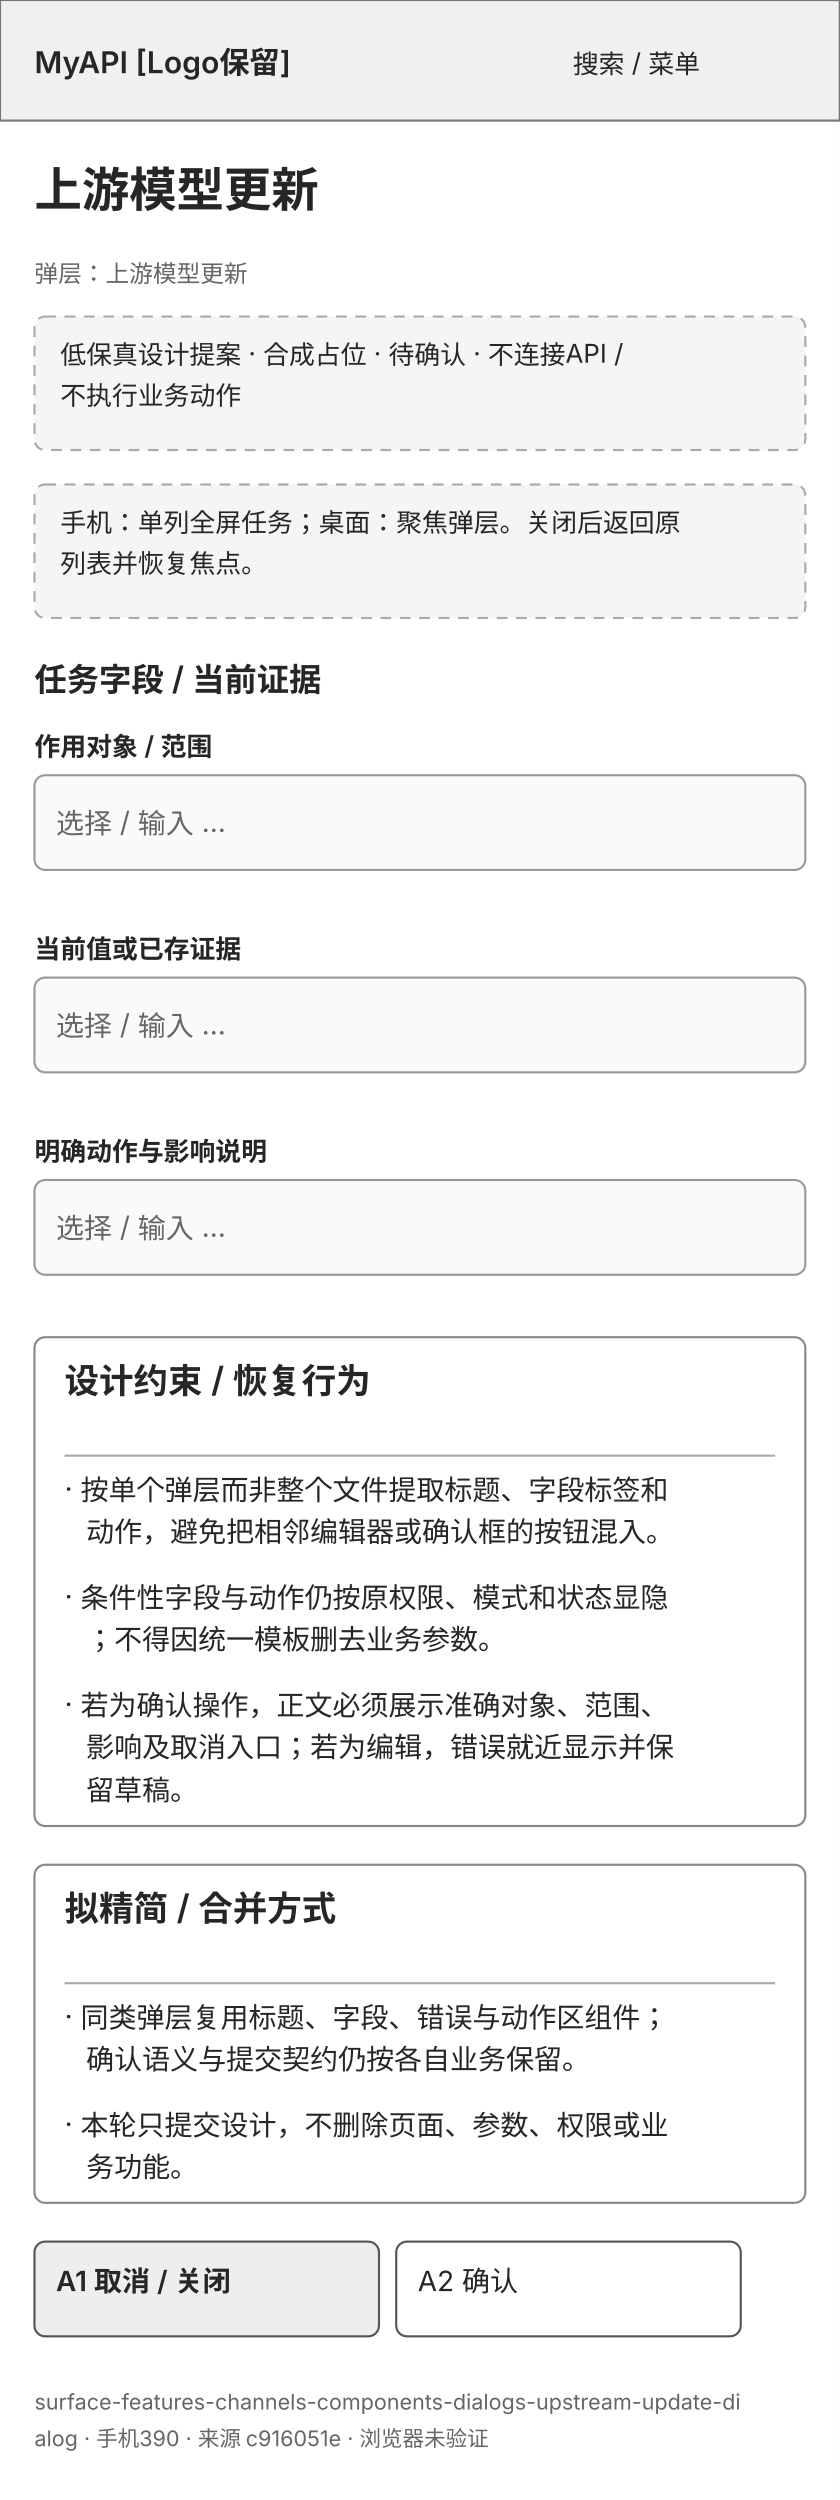
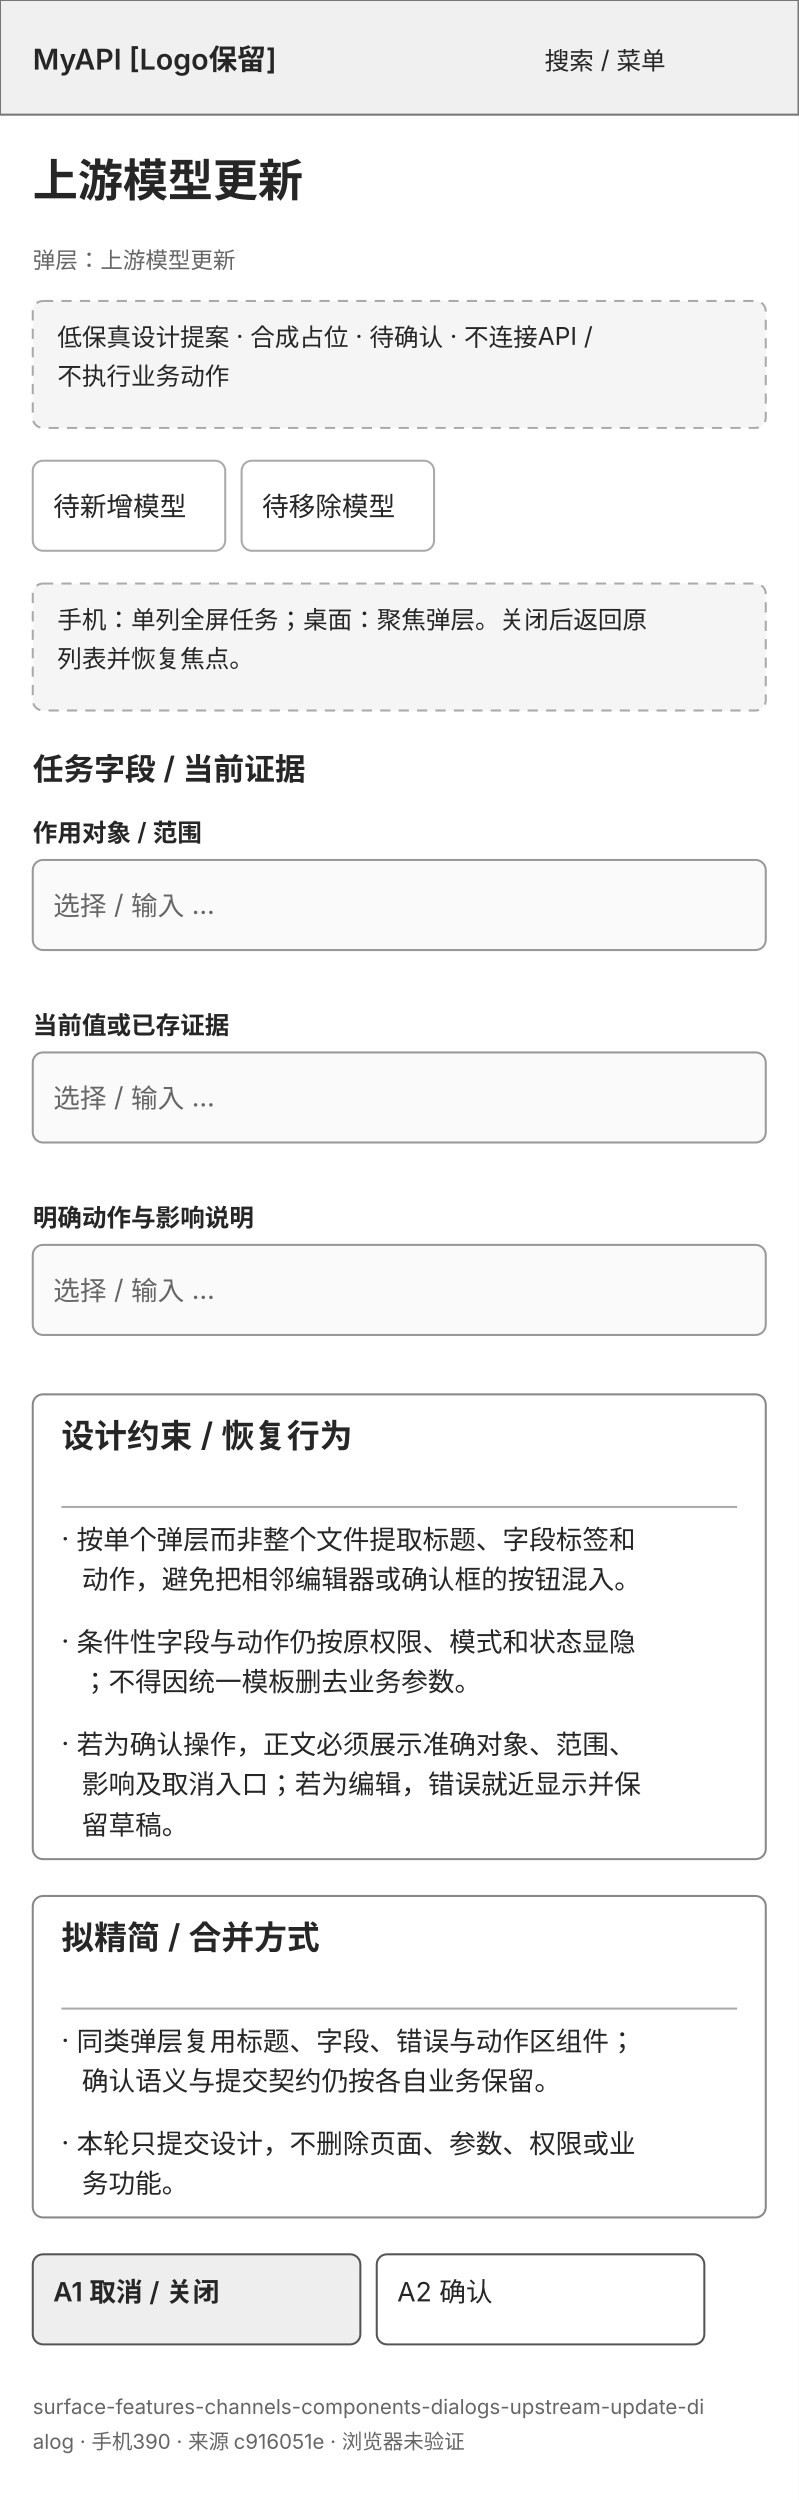
- <svg xmlns="http://www.w3.org/2000/svg" width="390" height="1161" viewBox="0 0 390 1161" role="img" aria-labelledby="title desc">
+ <svg xmlns="http://www.w3.org/2000/svg" width="390" height="1221" viewBox="0 0 390 1221" role="img" aria-labelledby="title desc">
  <rect width="100%" height="100%" fill="#ffffff" />
  <g font-family="system-ui, -apple-system, BlinkMacSystemFont, sans-serif">
    <rect x="0" y="0" width="390" height="56" rx="0" fill="#f0f0f0" stroke="#777777" />
    <text x="16" y="34" font-size="14" font-weight="600" fill="#262626">MyAPI  [Logo保留]</text>
    <text x="266" y="34" font-size="12" font-weight="normal" fill="#262626">搜索  /  菜单</text>
    <text x="16" y="96" font-size="22" font-weight="600" fill="#262626">上游模型更新</text>
    <text x="16" y="131" font-size="11" font-weight="normal" fill="#666666">弹层：上游模型更新</text>
    <rect x="16" y="147" width="358" height="62" rx="5" fill="#f5f5f5" stroke="#aaaaaa" stroke-dasharray="5 4" />
    <text x="28" y="169" font-size="12" font-weight="normal" fill="#262626">低保真设计提案 · 合成占位 · 待确认 · 不连接API / </text>
    <text x="28" y="188" font-size="12" font-weight="normal" fill="#262626">不执行业务动作</text>
-     <rect x="16" y="225" width="358" height="62" rx="5" fill="#f5f5f5" stroke="#aaaaaa" stroke-dasharray="5 4" />
-     <text x="28" y="247" font-size="12" font-weight="normal" fill="#262626">手机：单列全屏任务；桌面：聚焦弹层。关闭后返回原</text>
-     <text x="28" y="266" font-size="12" font-weight="normal" fill="#262626">列表并恢复焦点。</text>
-     <text x="16" y="321" font-size="15" font-weight="600" fill="#262626">任务字段 / 当前证据</text>
-     <text x="16.0" y="351" font-size="12" font-weight="600" fill="#262626">作用对象 / 范围</text>
-     <rect x="16.0" y="360" width="358.0" height="44" rx="5" fill="#fafafa" stroke="#999999" />
-     <text x="26.0" y="387" font-size="13" font-weight="normal" fill="#666666">选择 / 输入 …</text>
-     <text x="16.0" y="445" font-size="12" font-weight="600" fill="#262626">当前值或已存证据</text>
-     <rect x="16.0" y="454" width="358.0" height="44" rx="5" fill="#fafafa" stroke="#999999" />
-     <text x="26.0" y="481" font-size="13" font-weight="normal" fill="#666666">选择 / 输入 …</text>
-     <text x="16.0" y="539" font-size="12" font-weight="600" fill="#262626">明确动作与影响说明</text>
-     <rect x="16.0" y="548" width="358.0" height="44" rx="5" fill="#fafafa" stroke="#999999" />
-     <text x="26.0" y="575" font-size="13" font-weight="normal" fill="#666666">选择 / 输入 …</text>
-     <rect x="16" y="621" width="358" height="227" rx="5" fill="#ffffff" stroke="#888888" />
-     <text x="30" y="647" font-size="16" font-weight="600" fill="#262626">设计约束 / 恢复行为</text>
-     <line x1="30" y1="676" x2="360" y2="676" stroke="#aaaaaa" />
-     <text x="30" y="696" font-size="13" font-weight="normal" fill="#262626">· 按单个弹层而非整个文件提取标题、字段标签和</text>
-     <text x="40" y="716" font-size="13" font-weight="normal" fill="#262626">动作，避免把相邻编辑器或确认框的按钮混入。</text>
-     <text x="30" y="746" font-size="13" font-weight="normal" fill="#262626">· 条件性字段与动作仍按原权限、模式和状态显隐</text>
-     <text x="40" y="766" font-size="13" font-weight="normal" fill="#262626">；不得因统一模板删去业务参数。</text>
-     <text x="30" y="796" font-size="13" font-weight="normal" fill="#262626">· 若为确认操作，正文必须展示准确对象、范围、</text>
-     <text x="40" y="816" font-size="13" font-weight="normal" fill="#262626">影响及取消入口；若为编辑，错误就近显示并保</text>
-     <text x="40" y="836" font-size="13" font-weight="normal" fill="#262626">留草稿。</text>
-     <rect x="16" y="866" width="358" height="157" rx="5" fill="#ffffff" stroke="#888888" />
-     <text x="30" y="892" font-size="16" font-weight="600" fill="#262626">拟精简 / 合并方式</text>
-     <line x1="30" y1="921" x2="360" y2="921" stroke="#aaaaaa" />
-     <text x="30" y="941" font-size="13" font-weight="normal" fill="#262626">· 同类弹层复用标题、字段、错误与动作区组件；</text>
-     <text x="40" y="961" font-size="13" font-weight="normal" fill="#262626">确认语义与提交契约仍按各自业务保留。</text>
-     <text x="30" y="991" font-size="13" font-weight="normal" fill="#262626">· 本轮只提交设计，不删除页面、参数、权限或业</text>
-     <text x="40" y="1011" font-size="13" font-weight="normal" fill="#262626">务功能。</text>
-     <rect x="16" y="1041" width="160" height="44" rx="5" fill="#eeeeee" stroke="#555555" />
-     <text x="26" y="1064" font-size="13" font-weight="600" fill="#262626">A1 取消 / 关闭</text>
-     <rect x="184" y="1041" width="160" height="44" rx="5" fill="#ffffff" stroke="#555555" />
-     <text x="194" y="1064" font-size="13" font-weight="normal" fill="#262626">A2 确认</text>
-     <text x="16" y="1119" font-size="10" font-weight="normal" fill="#666666">surface-features-channels-components-dialogs-upstream-update-di</text>
-     <text x="16" y="1136" font-size="10" font-weight="normal" fill="#666666">alog · 手机390 · 来源 c916051e · 浏览器未验证</text>
+     <rect x="16" y="225" width="94" height="44" rx="5" fill="#ffffff" stroke="#aaaaaa" />
+     <text x="26" y="252" font-size="13" font-weight="normal" fill="#262626">待新增模型</text>
+     <rect x="118" y="225" width="94" height="44" rx="5" fill="#ffffff" stroke="#aaaaaa" />
+     <text x="128" y="252" font-size="13" font-weight="normal" fill="#262626">待移除模型</text>
+     <rect x="16" y="285" width="358" height="62" rx="5" fill="#f5f5f5" stroke="#aaaaaa" stroke-dasharray="5 4" />
+     <text x="28" y="307" font-size="12" font-weight="normal" fill="#262626">手机：单列全屏任务；桌面：聚焦弹层。关闭后返回原</text>
+     <text x="28" y="326" font-size="12" font-weight="normal" fill="#262626">列表并恢复焦点。</text>
+     <text x="16" y="381" font-size="15" font-weight="600" fill="#262626">任务字段 / 当前证据</text>
+     <text x="16.0" y="411" font-size="12" font-weight="600" fill="#262626">作用对象 / 范围</text>
+     <rect x="16.0" y="420" width="358.0" height="44" rx="5" fill="#fafafa" stroke="#999999" />
+     <text x="26.0" y="447" font-size="13" font-weight="normal" fill="#666666">选择 / 输入 …</text>
+     <text x="16.0" y="505" font-size="12" font-weight="600" fill="#262626">当前值或已存证据</text>
+     <rect x="16.0" y="514" width="358.0" height="44" rx="5" fill="#fafafa" stroke="#999999" />
+     <text x="26.0" y="541" font-size="13" font-weight="normal" fill="#666666">选择 / 输入 …</text>
+     <text x="16.0" y="599" font-size="12" font-weight="600" fill="#262626">明确动作与影响说明</text>
+     <rect x="16.0" y="608" width="358.0" height="44" rx="5" fill="#fafafa" stroke="#999999" />
+     <text x="26.0" y="635" font-size="13" font-weight="normal" fill="#666666">选择 / 输入 …</text>
+     <rect x="16" y="681" width="358" height="227" rx="5" fill="#ffffff" stroke="#888888" />
+     <text x="30" y="707" font-size="16" font-weight="600" fill="#262626">设计约束 / 恢复行为</text>
+     <line x1="30" y1="736" x2="360" y2="736" stroke="#aaaaaa" />
+     <text x="30" y="756" font-size="13" font-weight="normal" fill="#262626">· 按单个弹层而非整个文件提取标题、字段标签和</text>
+     <text x="40" y="776" font-size="13" font-weight="normal" fill="#262626">动作，避免把相邻编辑器或确认框的按钮混入。</text>
+     <text x="30" y="806" font-size="13" font-weight="normal" fill="#262626">· 条件性字段与动作仍按原权限、模式和状态显隐</text>
+     <text x="40" y="826" font-size="13" font-weight="normal" fill="#262626">；不得因统一模板删去业务参数。</text>
+     <text x="30" y="856" font-size="13" font-weight="normal" fill="#262626">· 若为确认操作，正文必须展示准确对象、范围、</text>
+     <text x="40" y="876" font-size="13" font-weight="normal" fill="#262626">影响及取消入口；若为编辑，错误就近显示并保</text>
+     <text x="40" y="896" font-size="13" font-weight="normal" fill="#262626">留草稿。</text>
+     <rect x="16" y="926" width="358" height="157" rx="5" fill="#ffffff" stroke="#888888" />
+     <text x="30" y="952" font-size="16" font-weight="600" fill="#262626">拟精简 / 合并方式</text>
+     <line x1="30" y1="981" x2="360" y2="981" stroke="#aaaaaa" />
+     <text x="30" y="1001" font-size="13" font-weight="normal" fill="#262626">· 同类弹层复用标题、字段、错误与动作区组件；</text>
+     <text x="40" y="1021" font-size="13" font-weight="normal" fill="#262626">确认语义与提交契约仍按各自业务保留。</text>
+     <text x="30" y="1051" font-size="13" font-weight="normal" fill="#262626">· 本轮只提交设计，不删除页面、参数、权限或业</text>
+     <text x="40" y="1071" font-size="13" font-weight="normal" fill="#262626">务功能。</text>
+     <rect x="16" y="1101" width="160" height="44" rx="5" fill="#eeeeee" stroke="#555555" />
+     <text x="26" y="1124" font-size="13" font-weight="600" fill="#262626">A1 取消 / 关闭</text>
+     <rect x="184" y="1101" width="160" height="44" rx="5" fill="#ffffff" stroke="#555555" />
+     <text x="194" y="1124" font-size="13" font-weight="normal" fill="#262626">A2 确认</text>
+     <text x="16" y="1179" font-size="10" font-weight="normal" fill="#666666">surface-features-channels-components-dialogs-upstream-update-di</text>
+     <text x="16" y="1196" font-size="10" font-weight="normal" fill="#666666">alog · 手机390 · 来源 c916051e · 浏览器未验证</text>
  </g>
</svg>
